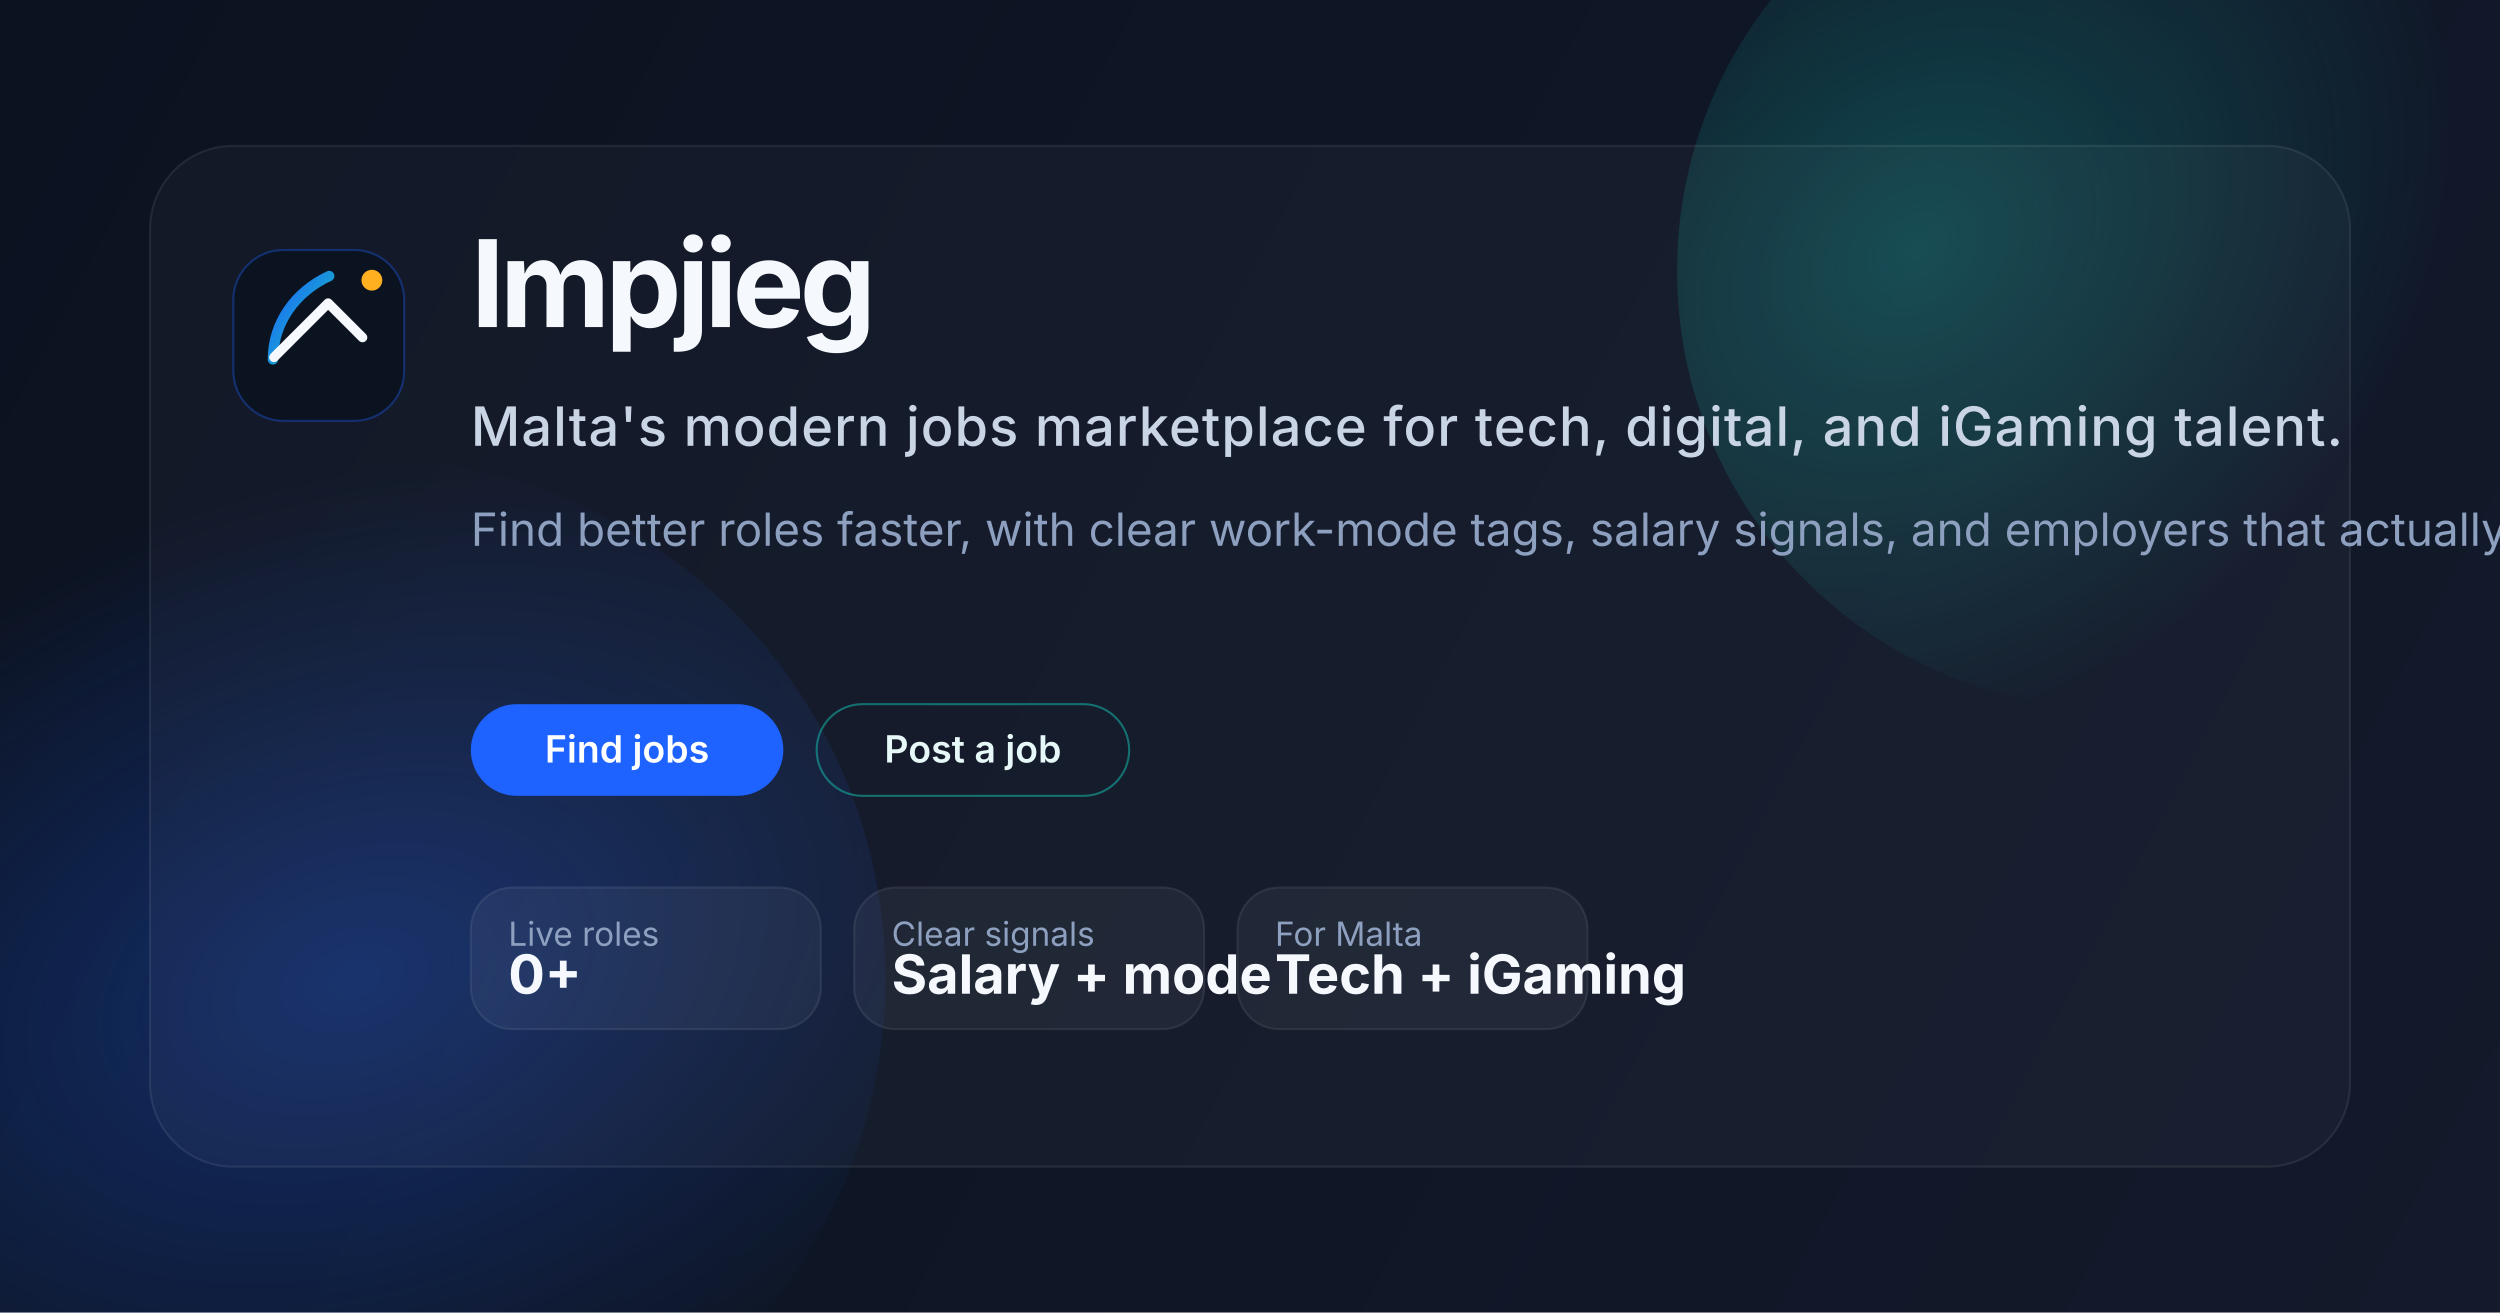
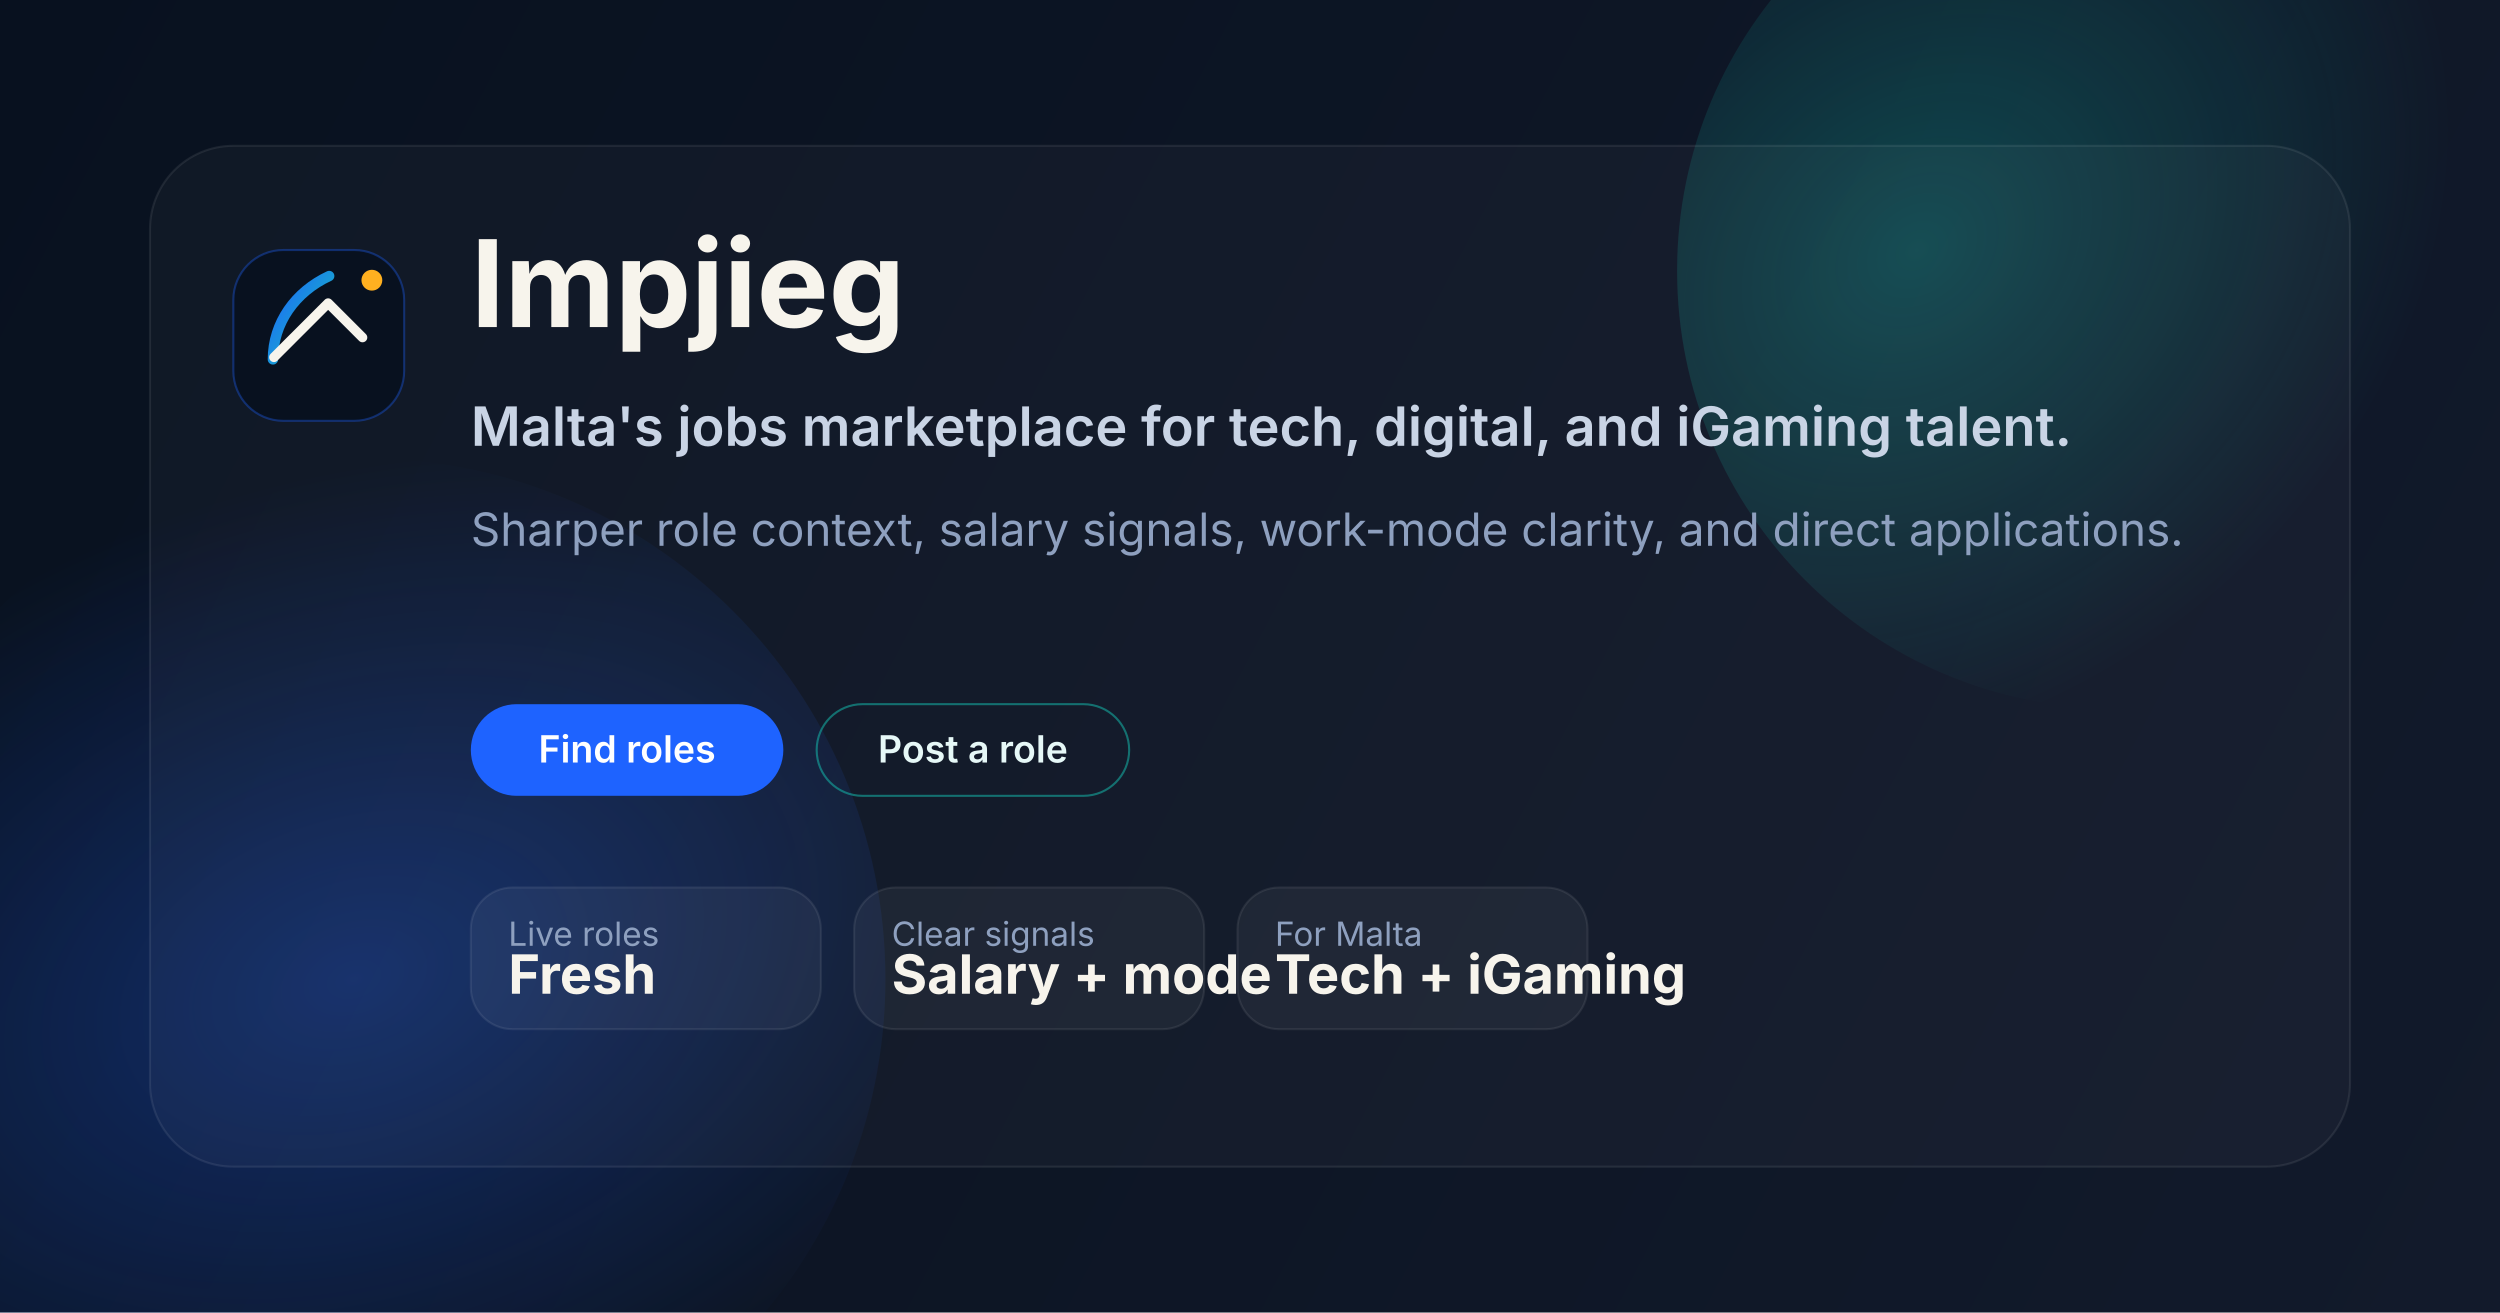
- <svg xmlns="http://www.w3.org/2000/svg" viewBox="0 0 1200 630" fill="none" role="img" aria-label="Impjieg - Malta's modern jobs marketplace">
+ <svg xmlns="http://www.w3.org/2000/svg" viewBox="0 0 1200 630" fill="none" role="img" aria-label="Impjieg - Malta's jobs marketplace for tech, digital, and iGaming talent">
  <defs>
    <linearGradient id="og-bg" x1="0" y1="0" x2="1200" y2="630" gradientUnits="userSpaceOnUse">
-       <stop offset="0" stop-color="#0B1220" />
+       <stop offset="0" stop-color="#08111F" />
      <stop offset="1" stop-color="#121A2B" />
    </linearGradient>
    <radialGradient id="og-teal" cx="0" cy="0" r="1" gradientUnits="userSpaceOnUse" gradientTransform="translate(920 120) rotate(140) scale(280 220)">
      <stop offset="0" stop-color="#14C7B7" stop-opacity="0.28" />
      <stop offset="1" stop-color="#14C7B7" stop-opacity="0" />
    </radialGradient>
    <radialGradient id="og-blue" cx="0" cy="0" r="1" gradientUnits="userSpaceOnUse" gradientTransform="translate(170 470) rotate(-18) scale(360 240)">
      <stop offset="0" stop-color="#1E63FF" stop-opacity="0.32" />
      <stop offset="1" stop-color="#1E63FF" stop-opacity="0" />
    </radialGradient>
    <linearGradient id="og-bg-accent" x1="0" y1="0" x2="1" y2="1">
      <stop offset="0" stop-color="#1E63FF" />
      <stop offset="1" stop-color="#14C7B7" />
    </linearGradient>
  </defs>
  <rect width="1200" height="630" fill="url(#og-bg)" />
  <circle cx="1015" cy="130" r="210" fill="url(#og-teal)" />
  <circle cx="175" cy="470" r="250" fill="url(#og-blue)" />
  <rect x="72" y="70" width="1056" height="490" rx="40" fill="white" fill-opacity="0.03" stroke="white" stroke-opacity="0.08" />
-   <rect x="112" y="120" width="82" height="82" rx="24" fill="#0B1220" stroke="#1E63FF" stroke-opacity="0.35" />
+   <rect x="112" y="120" width="82" height="82" rx="24" fill="#08111F" stroke="#1E63FF" stroke-opacity="0.35" />
  <path d="M131 172.5C131 155 141.8 140 158 132.5" stroke="url(#og-bg-accent)" stroke-width="5" stroke-linecap="round" />
-   <path d="M131.5 171.5L157.5 145.5L174 162" stroke="#F5F8FC" stroke-width="4.6" stroke-linecap="round" stroke-linejoin="round" />
+   <path d="M131.5 171.5L157.5 145.5L174 162" stroke="#F7F4EC" stroke-width="4.6" stroke-linecap="round" stroke-linejoin="round" />
  <circle cx="178.5" cy="134.5" r="5" fill="#FFB020" />
-   <text x="226" y="157" fill="#F5F8FC" font-family="Sora, Inter, Arial, sans-serif" font-size="58" font-weight="700" letter-spacing="-0.04em">Impjieg</text>
-   <text x="226" y="214" fill="#C9D4E5" font-family="Inter, Arial, sans-serif" font-size="26" font-weight="500" letter-spacing="0.02em">Malta's modern jobs marketplace for tech, digital, and iGaming talent.</text>
-   <text x="226" y="262" fill="#8EA0BF" font-family="Inter, Arial, sans-serif" font-size="22" font-weight="400">Find better roles faster, with clear work-mode tags, salary signals, and employers that actually hire.</text>
+   <text x="226" y="157" fill="#F7F4EC" font-family="Sora, Inter, Arial, sans-serif" font-size="58" font-weight="700" letter-spacing="0">Impjieg</text>
+   <text x="226" y="214" fill="#C9D4E5" font-family="Inter, Arial, sans-serif" font-size="26" font-weight="600" letter-spacing="0">Malta's jobs marketplace for tech, digital, and iGaming talent.</text>
+   <text x="226" y="262" fill="#8EA0BF" font-family="Inter, Arial, sans-serif" font-size="22" font-weight="400">Sharper role context, salary signals, work-mode clarity, and direct applications.</text>
  <g transform="translate(226 338)">
    <rect width="150" height="44" rx="22" fill="#1E63FF" />
-     <text x="75" y="28" text-anchor="middle" fill="#FFFFFF" font-family="Inter, Arial, sans-serif" font-size="18" font-weight="600">Find jobs</text>
+     <text x="75" y="28" text-anchor="middle" fill="#FFFFFF" font-family="Inter, Arial, sans-serif" font-size="18" font-weight="600">Find roles</text>
  </g>
  <g transform="translate(392 338)">
    <rect width="150" height="44" rx="22" fill="none" stroke="#14C7B7" stroke-opacity="0.5" />
-     <text x="75" y="28" text-anchor="middle" fill="#E6F8F7" font-family="Inter, Arial, sans-serif" font-size="18" font-weight="600">Post a job</text>
+     <text x="75" y="28" text-anchor="middle" fill="#E6F8F7" font-family="Inter, Arial, sans-serif" font-size="18" font-weight="600">Post a role</text>
  </g>
  <g transform="translate(226 426)">
    <rect width="168" height="68" rx="20" fill="white" fill-opacity="0.05" stroke="white" stroke-opacity="0.08" />
    <text x="18" y="28" fill="#8EA0BF" font-family="Inter, Arial, sans-serif" font-size="16">Live roles</text>
-     <text x="18" y="51" fill="#F5F8FC" font-family="Inter, Arial, sans-serif" font-size="26" font-weight="700">0+</text>
+     <text x="18" y="51" fill="#F7F4EC" font-family="Inter, Arial, sans-serif" font-size="26" font-weight="700">Fresh</text>
  </g>
  <g transform="translate(410 426)">
    <rect width="168" height="68" rx="20" fill="white" fill-opacity="0.05" stroke="white" stroke-opacity="0.08" />
    <text x="18" y="28" fill="#8EA0BF" font-family="Inter, Arial, sans-serif" font-size="16">Clear signals</text>
-     <text x="18" y="51" fill="#F5F8FC" font-family="Inter, Arial, sans-serif" font-size="26" font-weight="700">Salary + mode</text>
+     <text x="18" y="51" fill="#F7F4EC" font-family="Inter, Arial, sans-serif" font-size="26" font-weight="700">Salary + mode</text>
  </g>
  <g transform="translate(594 426)">
    <rect width="168" height="68" rx="20" fill="white" fill-opacity="0.05" stroke="white" stroke-opacity="0.08" />
    <text x="18" y="28" fill="#8EA0BF" font-family="Inter, Arial, sans-serif" font-size="16">For Malta</text>
-     <text x="18" y="51" fill="#F5F8FC" font-family="Inter, Arial, sans-serif" font-size="26" font-weight="700">Tech + iGaming</text>
+     <text x="18" y="51" fill="#F7F4EC" font-family="Inter, Arial, sans-serif" font-size="26" font-weight="700">Tech + iGaming</text>
  </g>
</svg>
